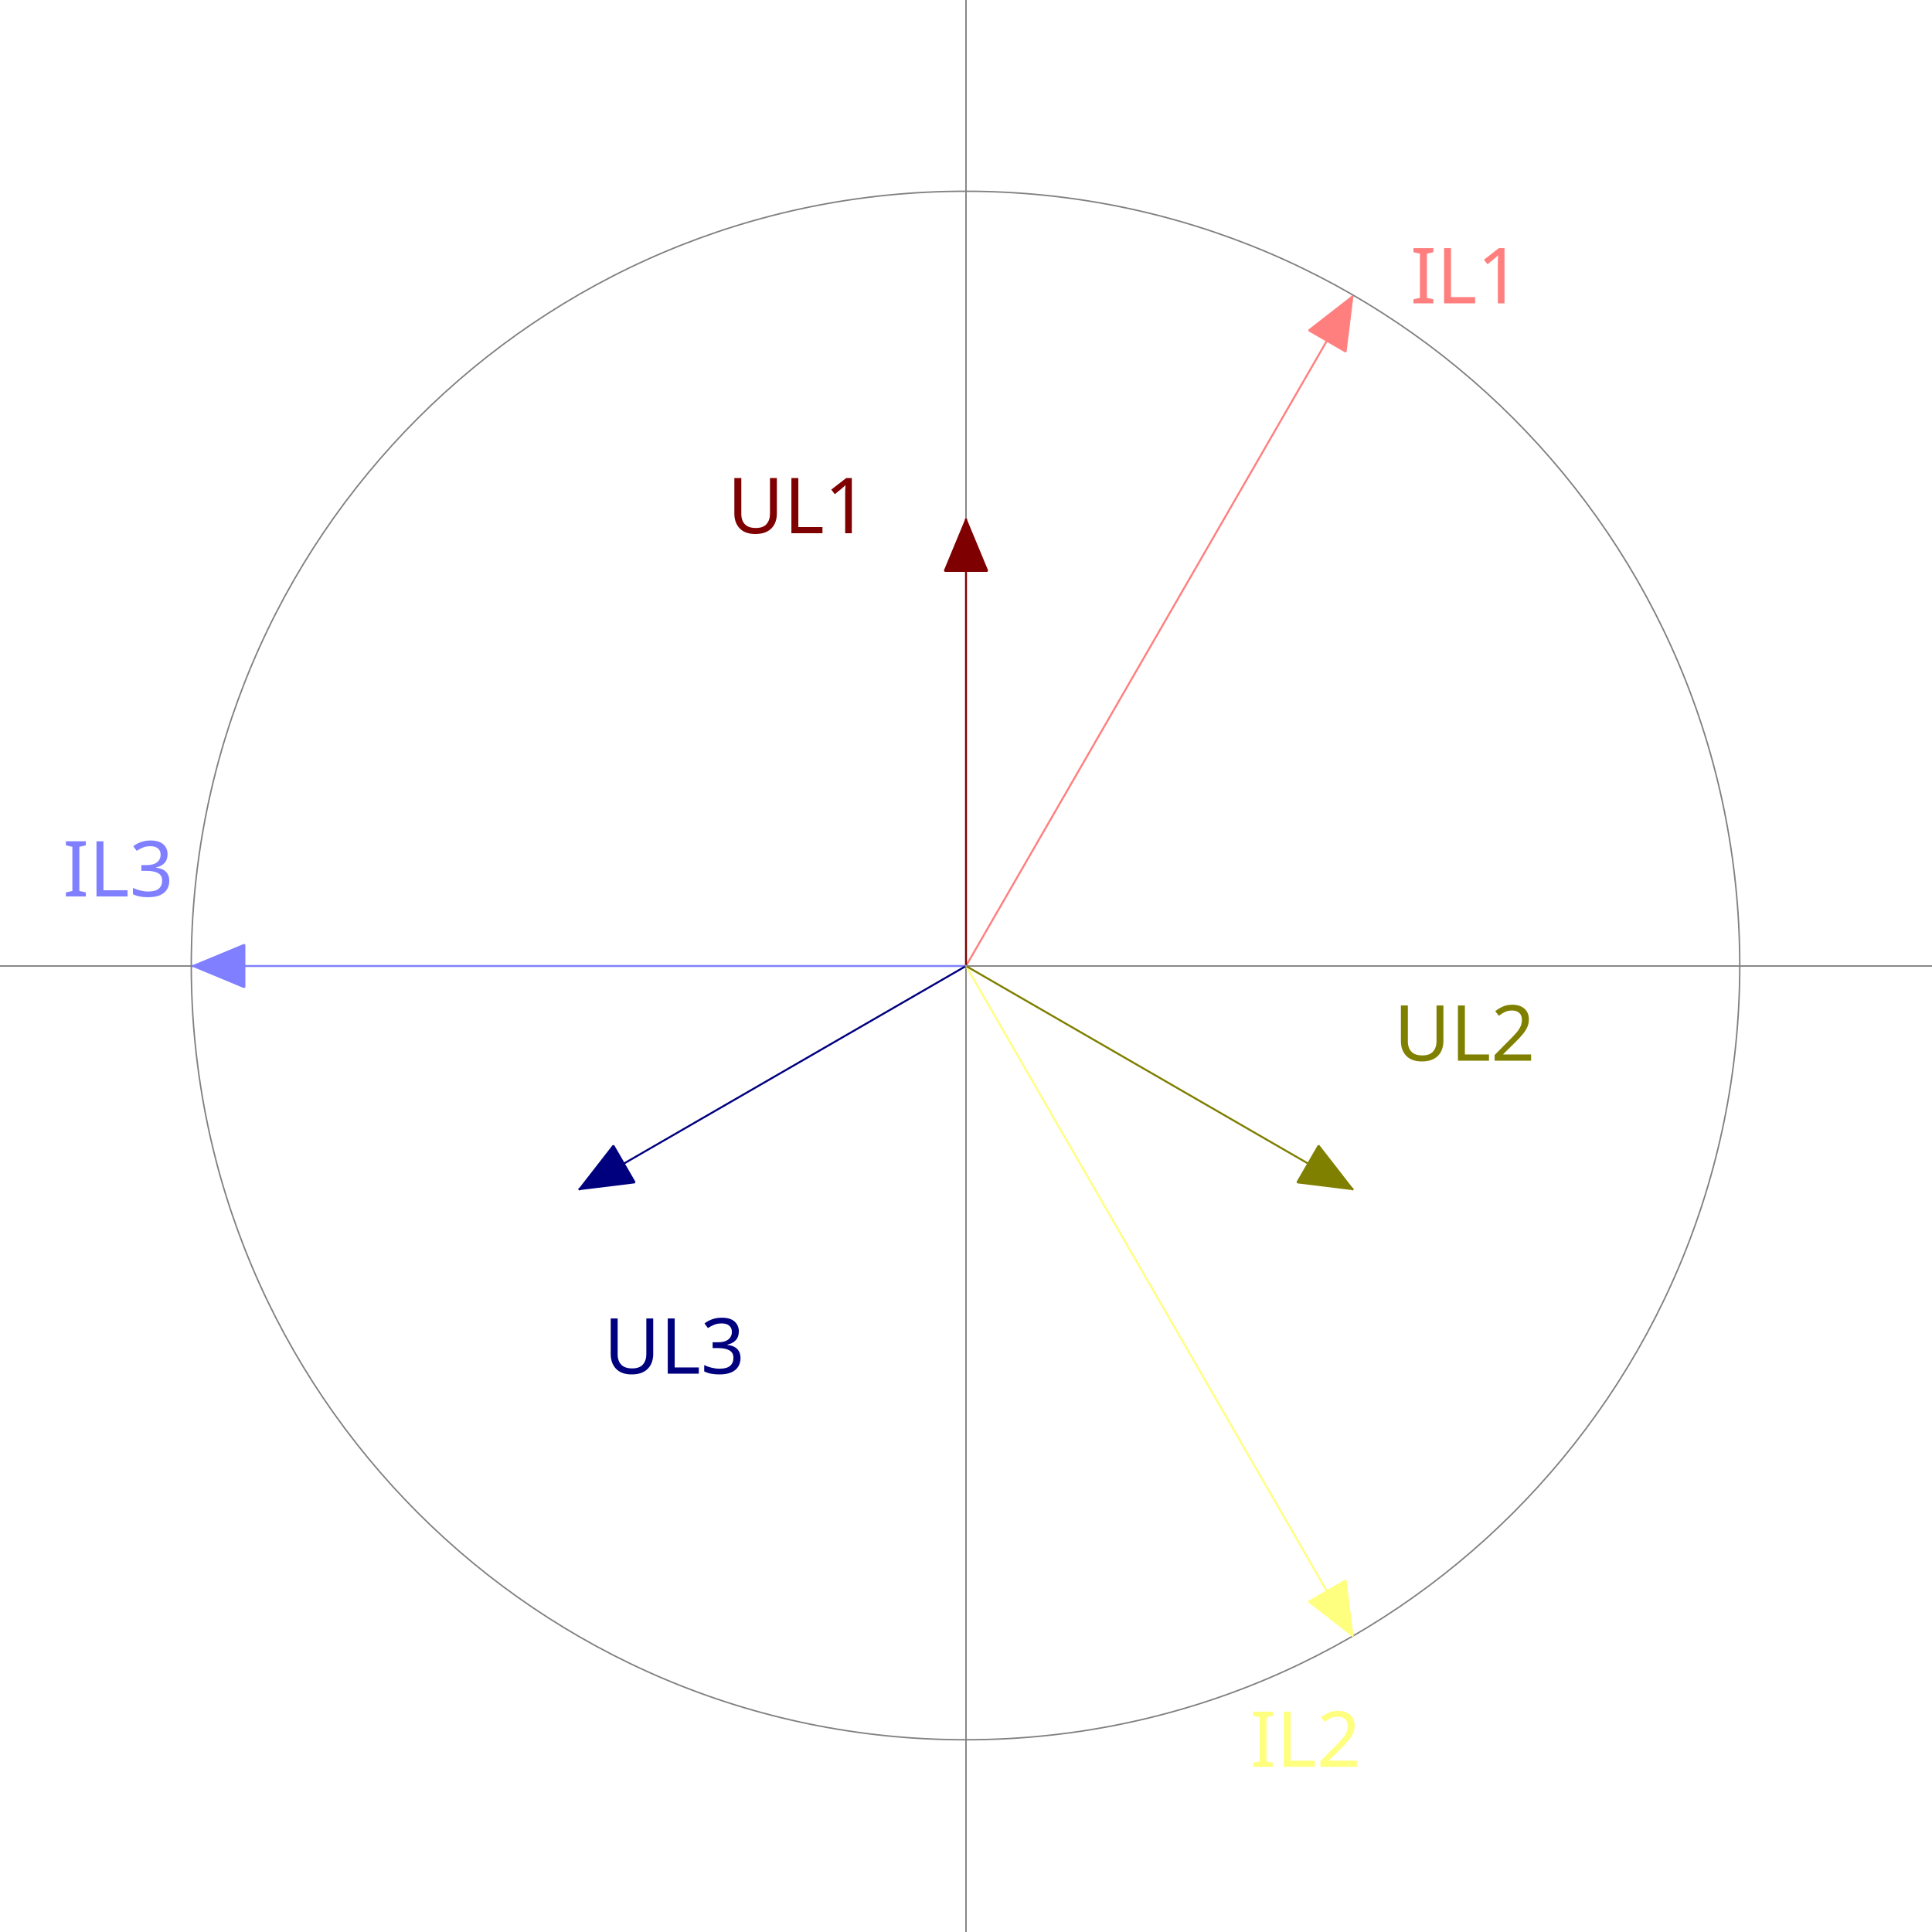
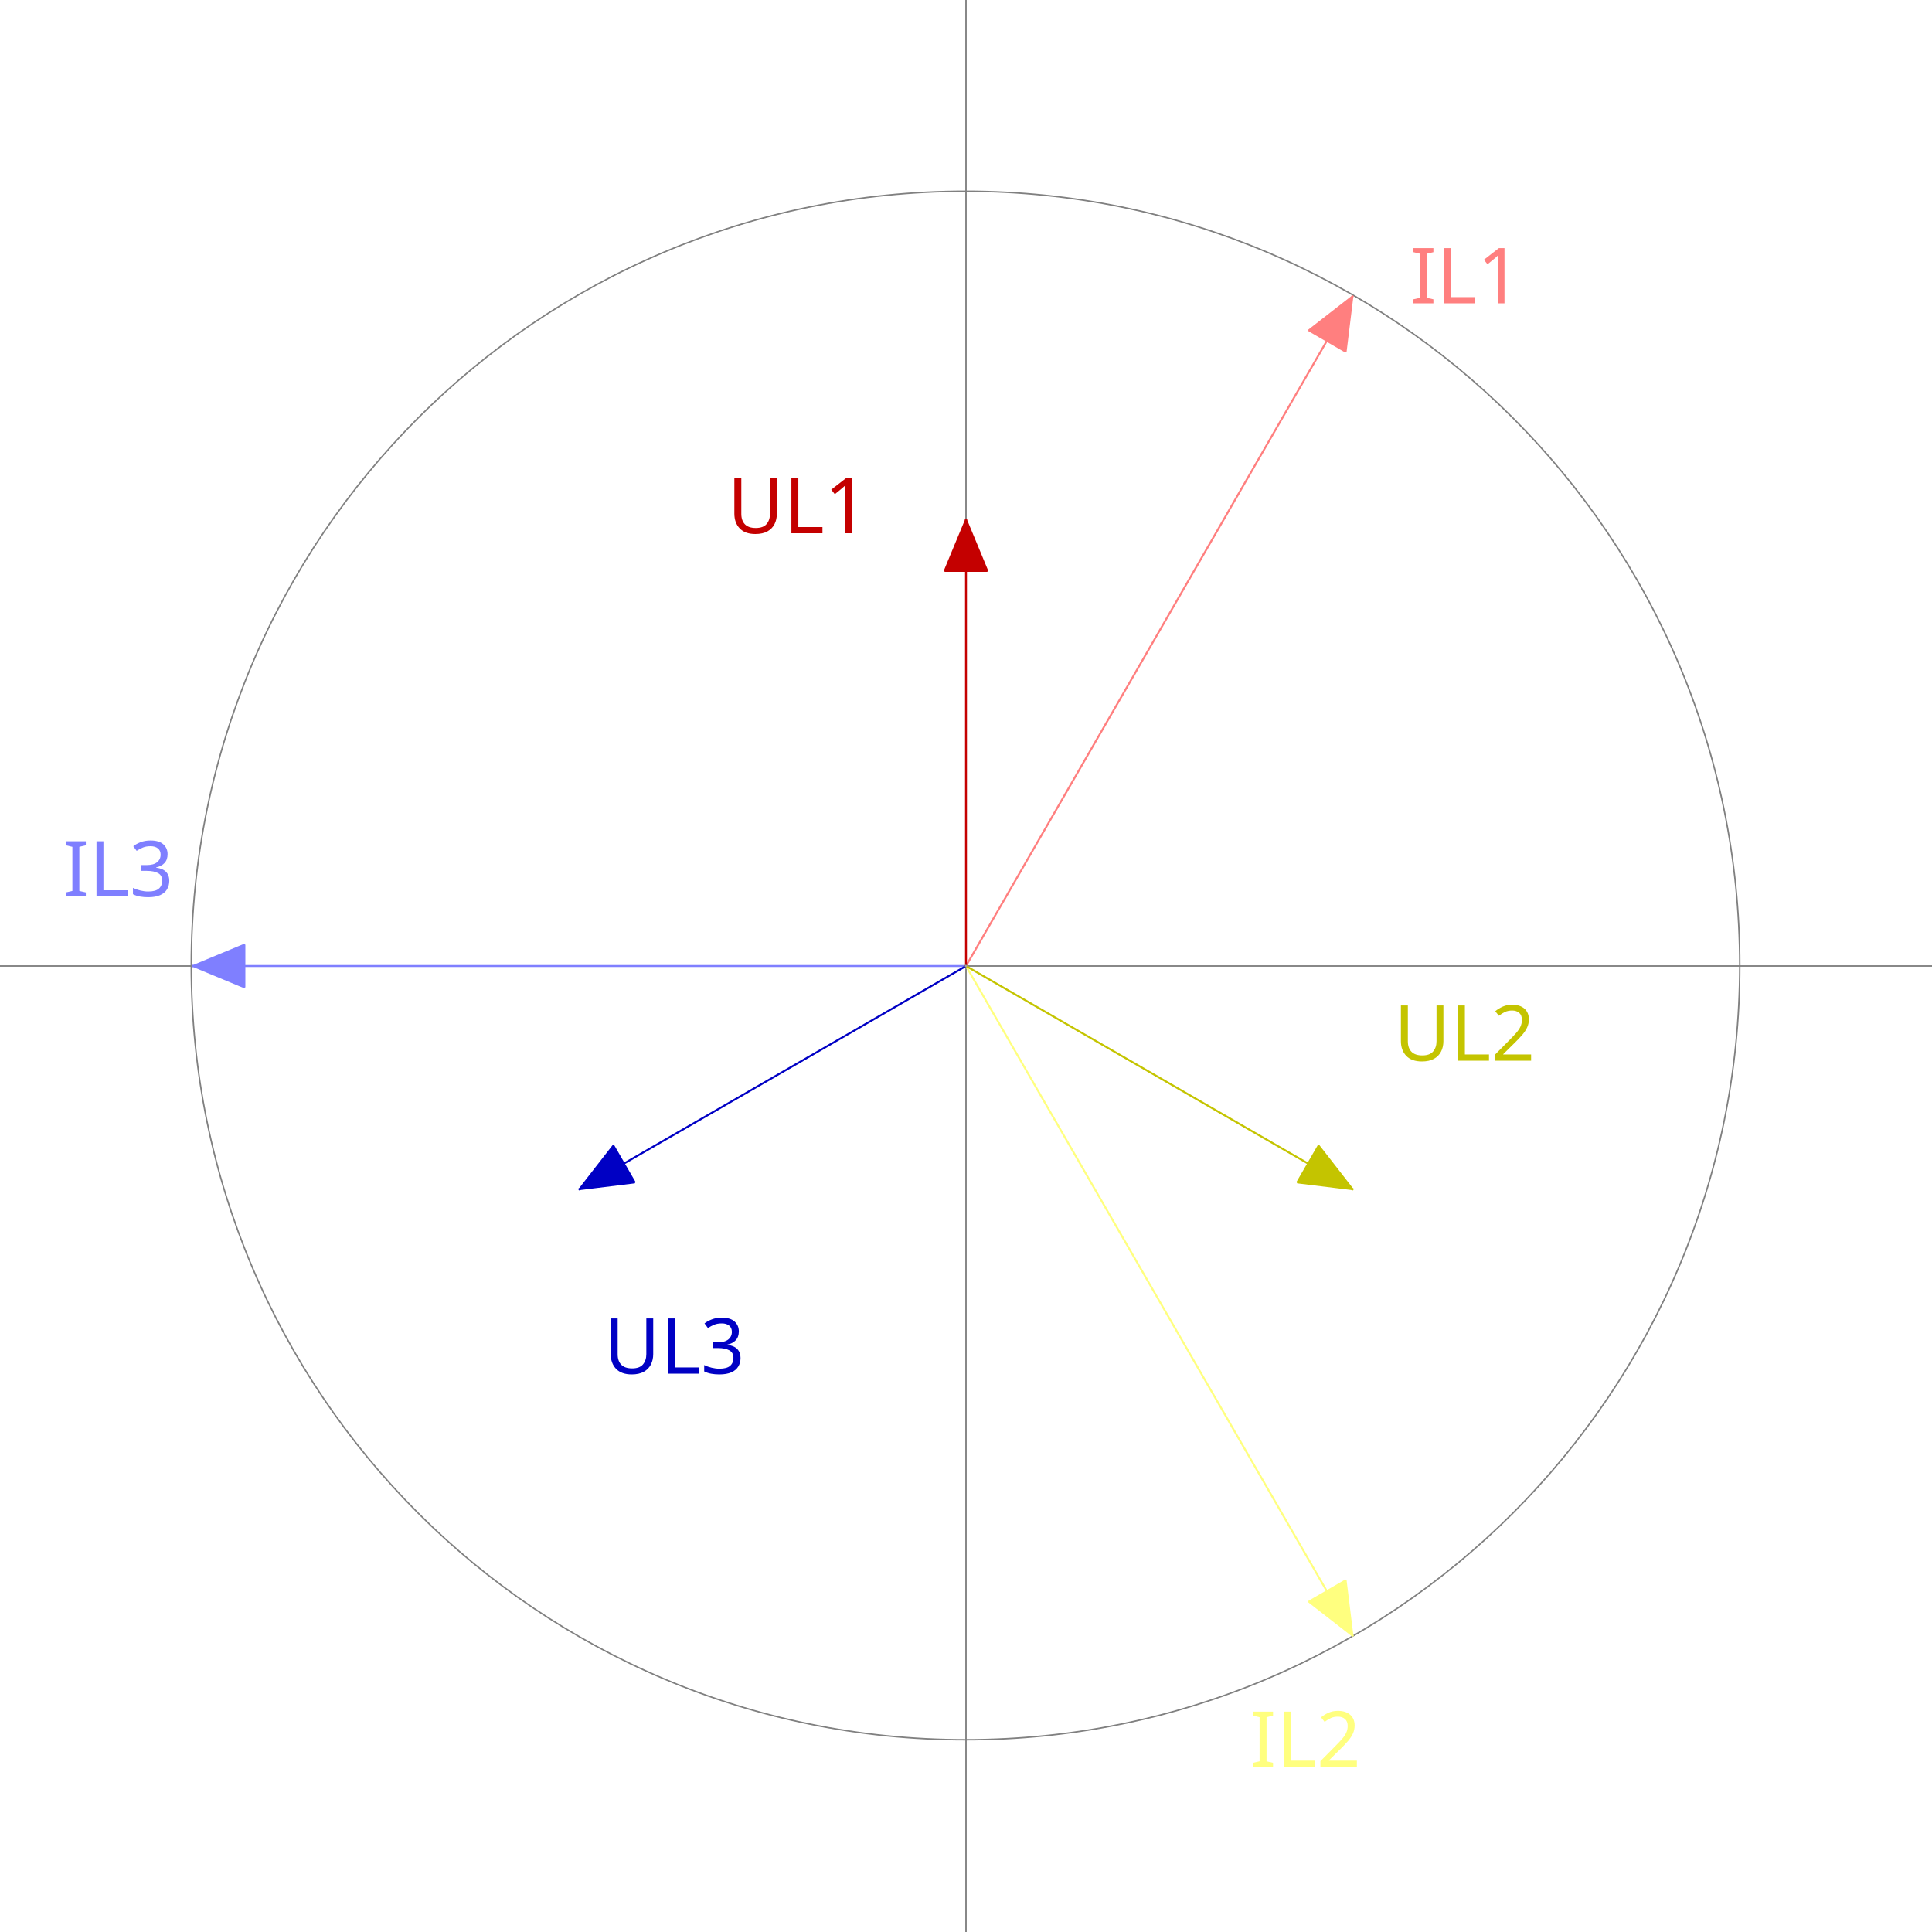
<svg xmlns="http://www.w3.org/2000/svg" width="705.556mm" height="705.556mm" viewBox="0 0 2000 2000" version="1.2" baseProfile="tiny">
  <defs>
</defs>
  <g fill="none" stroke="black" stroke-width="1" fill-rule="evenodd" stroke-linecap="square" stroke-linejoin="bevel">
    <g fill="none" stroke="#808080" stroke-opacity="1" stroke-width="1.5" stroke-linecap="square" stroke-linejoin="bevel" transform="matrix(1,0,0,1,0,0)" font-family="Sans" font-size="80" font-weight="400" font-style="normal">
      <polyline fill="none" vector-effect="none" points="0,1000 2000,1000 " />
      <polyline fill="none" vector-effect="none" points="1000,0 1000,2000 " />
      <path vector-effect="none" fill-rule="evenodd" d="M1801,999.5 C1801,556.844 1442.16,198 999.5,198 C556.844,198 198,556.844 198,999.5 C198,1442.16 556.844,1801 999.5,1801 C1442.16,1801 1801,1442.16 1801,999.5 " />
    </g>
    <g fill="none" stroke="#7f7fff" stroke-opacity="1" stroke-width="2" stroke-linecap="square" stroke-linejoin="bevel" transform="matrix(1,0,0,1,0,0)" font-family="Sans" font-size="80" font-weight="400" font-style="normal">
      <path vector-effect="none" fill-rule="evenodd" d="M200,1000 L253,978 L253,1022 L200,1000" />
    </g>
    <g fill="#7f7fff" fill-opacity="1" stroke="none" transform="matrix(1,0,0,1,0,0)" font-family="Sans" font-size="80" font-weight="400" font-style="normal">
      <path vector-effect="none" fill-rule="evenodd" d="M200,1000 L253,978 L253,1022" />
    </g>
    <g fill="none" stroke="#7f7fff" stroke-opacity="1" stroke-width="2" stroke-linecap="square" stroke-linejoin="bevel" transform="matrix(1,0,0,1,0,0)" font-family="Sans" font-size="80" font-weight="400" font-style="normal">
      <polyline fill="none" vector-effect="none" points="1000,1000 200,1000 " />
      <text fill="#7f7fff" fill-opacity="1" stroke="none" xml:space="preserve" x="65" y="928" font-family="Sans" font-size="80" font-weight="400" font-style="normal">IL3</text>
    </g>
    <g fill="none" stroke="#ffff7f" stroke-opacity="1" stroke-width="2" stroke-linecap="square" stroke-linejoin="bevel" transform="matrix(1,0,0,1,0,0)" font-family="Sans" font-size="80" font-weight="400" font-style="normal">
      <path vector-effect="none" fill-rule="evenodd" d="M1400,1693 L1355,1658 L1393,1636 L1400,1693" />
    </g>
    <g fill="#ffff7f" fill-opacity="1" stroke="none" transform="matrix(1,0,0,1,0,0)" font-family="Sans" font-size="80" font-weight="400" font-style="normal">
      <path vector-effect="none" fill-rule="evenodd" d="M1400,1693 L1355,1658 L1393,1636" />
    </g>
    <g fill="none" stroke="#ffff7f" stroke-opacity="1" stroke-width="2" stroke-linecap="square" stroke-linejoin="bevel" transform="matrix(1,0,0,1,0,0)" font-family="Sans" font-size="80" font-weight="400" font-style="normal">
      <polyline fill="none" vector-effect="none" points="1000,1000 1400,1693 " />
      <text fill="#ffff7f" fill-opacity="1" stroke="none" xml:space="preserve" x="1294" y="1829" font-family="Sans" font-size="80" font-weight="400" font-style="normal">IL2</text>
    </g>
    <g fill="none" stroke="#ff7f7f" stroke-opacity="1" stroke-width="2" stroke-linecap="square" stroke-linejoin="bevel" transform="matrix(1,0,0,1,0,0)" font-family="Sans" font-size="80" font-weight="400" font-style="normal">
      <path vector-effect="none" fill-rule="evenodd" d="M1400,307 L1393,364 L1355,342 L1400,307" />
    </g>
    <g fill="#ff7f7f" fill-opacity="1" stroke="none" transform="matrix(1,0,0,1,0,0)" font-family="Sans" font-size="80" font-weight="400" font-style="normal">
      <path vector-effect="none" fill-rule="evenodd" d="M1400,307 L1393,364 L1355,342" />
    </g>
    <g fill="none" stroke="#ff7f7f" stroke-opacity="1" stroke-width="2" stroke-linecap="square" stroke-linejoin="bevel" transform="matrix(1,0,0,1,0,0)" font-family="Sans" font-size="80" font-weight="400" font-style="normal">
      <polyline fill="none" vector-effect="none" points="1000,1000 1400,307 " />
      <text fill="#ff7f7f" fill-opacity="1" stroke="none" xml:space="preserve" x="1460" y="314" font-family="Sans" font-size="80" font-weight="400" font-style="normal">IL1</text>
    </g>
-     <g fill="none" stroke="#7f0000" stroke-opacity="1" stroke-width="2" stroke-linecap="square" stroke-linejoin="bevel" transform="matrix(1,0,0,1,0,0)" font-family="Sans" font-size="80" font-weight="400" font-style="normal">
+     <g fill="none" stroke="#c40000" stroke-opacity="1" stroke-width="2" stroke-linecap="square" stroke-linejoin="bevel" transform="matrix(1,0,0,1,0,0)" font-family="Sans" font-size="80" font-weight="400" font-style="normal">
      <path vector-effect="none" fill-rule="evenodd" d="M1000,538 L1022,591 L978,591 L1000,538" />
    </g>
-     <g fill="#7f0000" fill-opacity="1" stroke="none" transform="matrix(1,0,0,1,0,0)" font-family="Sans" font-size="80" font-weight="400" font-style="normal">
+     <g fill="#c40000" fill-opacity="1" stroke="none" transform="matrix(1,0,0,1,0,0)" font-family="Sans" font-size="80" font-weight="400" font-style="normal">
      <path vector-effect="none" fill-rule="evenodd" d="M1000,538 L1022,591 L978,591" />
    </g>
-     <g fill="none" stroke="#7f0000" stroke-opacity="1" stroke-width="2" stroke-linecap="square" stroke-linejoin="bevel" transform="matrix(1,0,0,1,0,0)" font-family="Sans" font-size="80" font-weight="400" font-style="normal">
+     <g fill="none" stroke="#c40000" stroke-opacity="1" stroke-width="2" stroke-linecap="square" stroke-linejoin="bevel" transform="matrix(1,0,0,1,0,0)" font-family="Sans" font-size="80" font-weight="400" font-style="normal">
      <polyline fill="none" vector-effect="none" points="1000,1000 1000,538 " />
-       <text fill="#7f0000" fill-opacity="1" stroke="none" xml:space="preserve" x="753" y="552" font-family="Sans" font-size="80" font-weight="400" font-style="normal">UL1</text>
+       <text fill="#c40000" fill-opacity="1" stroke="none" xml:space="preserve" x="753" y="552" font-family="Sans" font-size="80" font-weight="400" font-style="normal">UL1</text>
    </g>
-     <g fill="none" stroke="#00007f" stroke-opacity="1" stroke-width="2" stroke-linecap="square" stroke-linejoin="bevel" transform="matrix(1,0,0,1,0,0)" font-family="Sans" font-size="80" font-weight="400" font-style="normal">
+     <g fill="none" stroke="#0000c4" stroke-opacity="1" stroke-width="2" stroke-linecap="square" stroke-linejoin="bevel" transform="matrix(1,0,0,1,0,0)" font-family="Sans" font-size="80" font-weight="400" font-style="normal">
      <path vector-effect="none" fill-rule="evenodd" d="M600,1231 L635,1186 L657,1224 L600,1231" />
    </g>
-     <g fill="#00007f" fill-opacity="1" stroke="none" transform="matrix(1,0,0,1,0,0)" font-family="Sans" font-size="80" font-weight="400" font-style="normal">
+     <g fill="#0000c4" fill-opacity="1" stroke="none" transform="matrix(1,0,0,1,0,0)" font-family="Sans" font-size="80" font-weight="400" font-style="normal">
      <path vector-effect="none" fill-rule="evenodd" d="M600,1231 L635,1186 L657,1224" />
    </g>
-     <g fill="none" stroke="#00007f" stroke-opacity="1" stroke-width="2" stroke-linecap="square" stroke-linejoin="bevel" transform="matrix(1,0,0,1,0,0)" font-family="Sans" font-size="80" font-weight="400" font-style="normal">
+     <g fill="none" stroke="#0000c4" stroke-opacity="1" stroke-width="2" stroke-linecap="square" stroke-linejoin="bevel" transform="matrix(1,0,0,1,0,0)" font-family="Sans" font-size="80" font-weight="400" font-style="normal">
      <polyline fill="none" vector-effect="none" points="1000,1000 600,1231 " />
-       <text fill="#00007f" fill-opacity="1" stroke="none" xml:space="preserve" x="625" y="1422" font-family="Sans" font-size="80" font-weight="400" font-style="normal">UL3</text>
+       <text fill="#0000c4" fill-opacity="1" stroke="none" xml:space="preserve" x="625" y="1422" font-family="Sans" font-size="80" font-weight="400" font-style="normal">UL3</text>
    </g>
-     <g fill="none" stroke="#7f7f00" stroke-opacity="1" stroke-width="2" stroke-linecap="square" stroke-linejoin="bevel" transform="matrix(1,0,0,1,0,0)" font-family="Sans" font-size="80" font-weight="400" font-style="normal">
+     <g fill="none" stroke="#c4c400" stroke-opacity="1" stroke-width="2" stroke-linecap="square" stroke-linejoin="bevel" transform="matrix(1,0,0,1,0,0)" font-family="Sans" font-size="80" font-weight="400" font-style="normal">
      <path vector-effect="none" fill-rule="evenodd" d="M1400,1231 L1343,1224 L1365,1186 L1400,1231" />
    </g>
-     <g fill="#7f7f00" fill-opacity="1" stroke="none" transform="matrix(1,0,0,1,0,0)" font-family="Sans" font-size="80" font-weight="400" font-style="normal">
+     <g fill="#c4c400" fill-opacity="1" stroke="none" transform="matrix(1,0,0,1,0,0)" font-family="Sans" font-size="80" font-weight="400" font-style="normal">
      <path vector-effect="none" fill-rule="evenodd" d="M1400,1231 L1343,1224 L1365,1186" />
    </g>
-     <g fill="none" stroke="#7f7f00" stroke-opacity="1" stroke-width="2" stroke-linecap="square" stroke-linejoin="bevel" transform="matrix(1,0,0,1,0,0)" font-family="Sans" font-size="80" font-weight="400" font-style="normal">
+     <g fill="none" stroke="#c4c400" stroke-opacity="1" stroke-width="2" stroke-linecap="square" stroke-linejoin="bevel" transform="matrix(1,0,0,1,0,0)" font-family="Sans" font-size="80" font-weight="400" font-style="normal">
      <polyline fill="none" vector-effect="none" points="1000,1000 1400,1231 " />
-       <text fill="#7f7f00" fill-opacity="1" stroke="none" xml:space="preserve" x="1443" y="1098" font-family="Sans" font-size="80" font-weight="400" font-style="normal">UL2</text>
+       <text fill="#c4c400" fill-opacity="1" stroke="none" xml:space="preserve" x="1443" y="1098" font-family="Sans" font-size="80" font-weight="400" font-style="normal">UL2</text>
    </g>
    <g fill="none" stroke="#a0a0a4" stroke-opacity="1" stroke-width="2" stroke-linecap="square" stroke-linejoin="bevel" transform="matrix(1,0,0,1,0,0)" font-family="Sans" font-size="80" font-weight="400" font-style="normal">
</g>
    <g fill="#a0a0a4" fill-opacity="1" stroke="none" transform="matrix(1,0,0,1,0,0)" font-family="Sans" font-size="80" font-weight="400" font-style="normal">
      <rect x="999" y="999" width="2" height="2" />
    </g>
    <g fill="none" stroke="#a0a0a4" stroke-opacity="1" stroke-width="2" stroke-linecap="square" stroke-linejoin="bevel" transform="matrix(1,0,0,1,0,0)" font-family="Sans" font-size="80" font-weight="400" font-style="normal">
</g>
  </g>
</svg>
